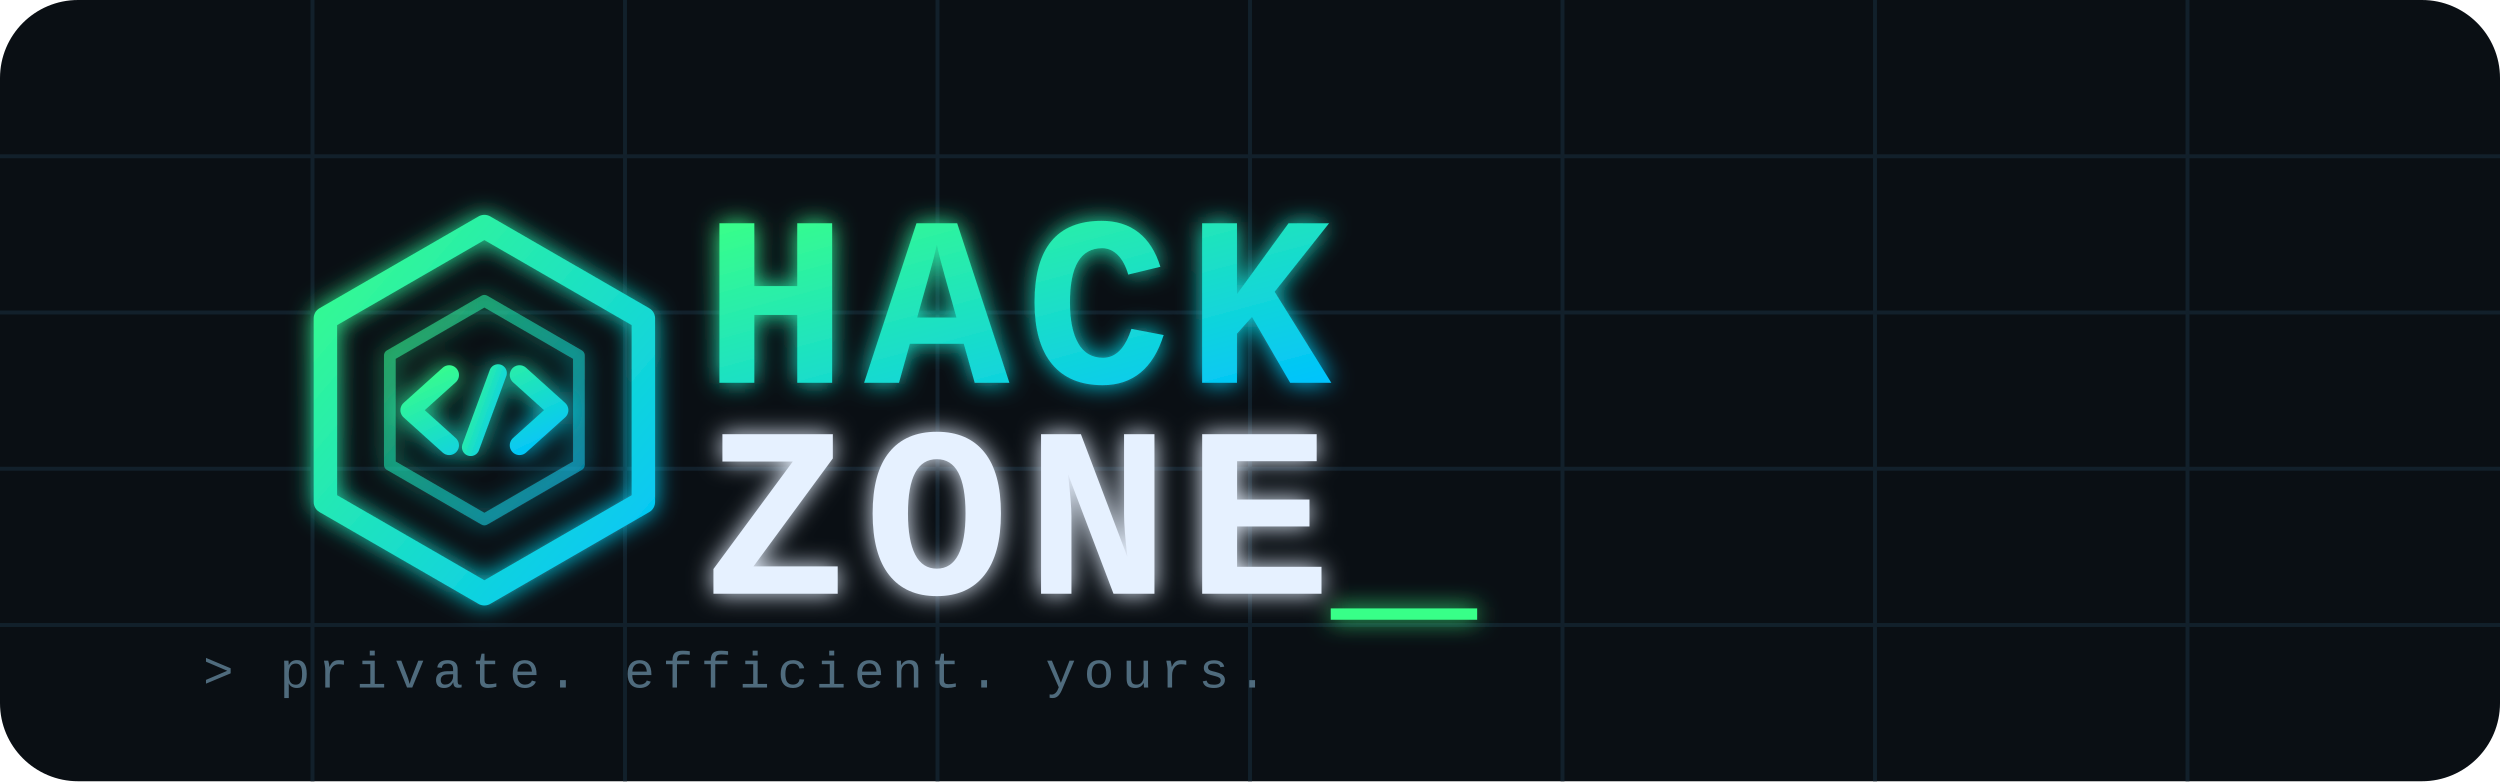
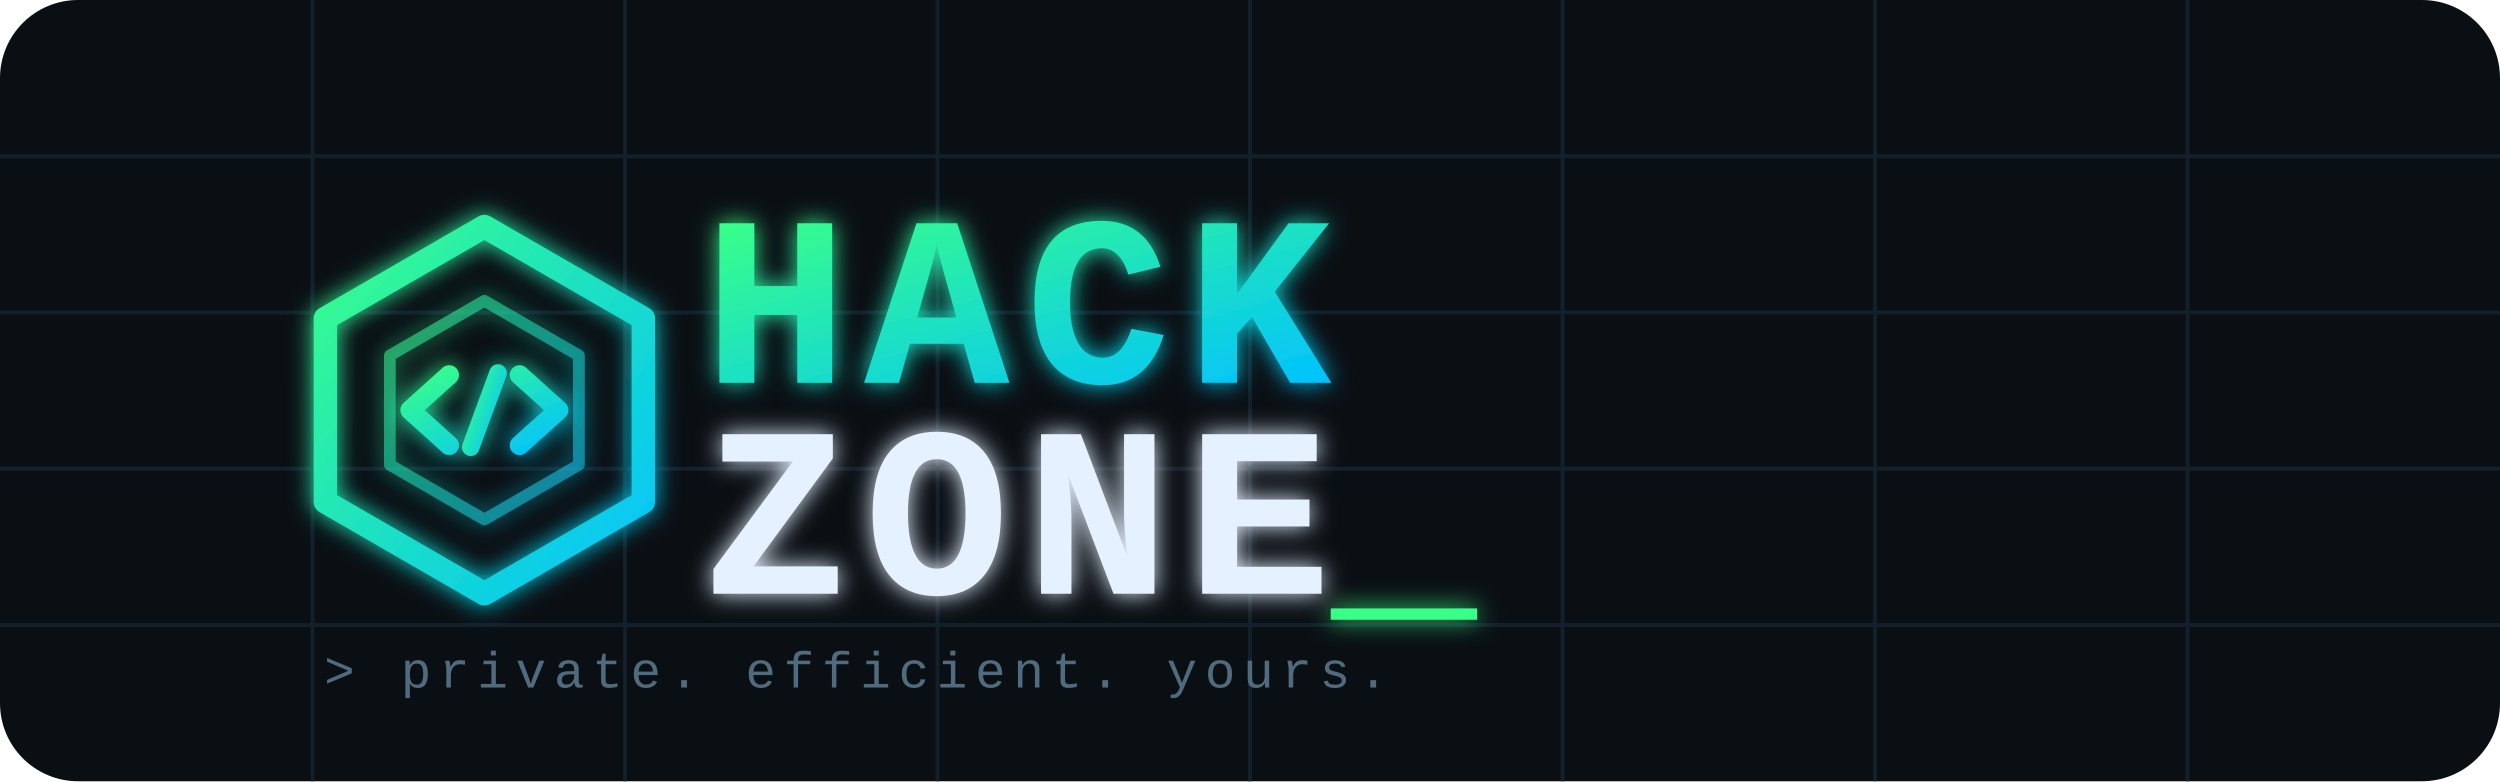
<svg xmlns="http://www.w3.org/2000/svg" viewBox="0 0 640 200" width="640" height="200" role="img" aria-label="Hack Zone logo">
  <defs>
    <linearGradient id="g" x1="0" y1="0" x2="1" y2="1">
      <stop offset="0" stop-color="#39ff88" />
      <stop offset="1" stop-color="#00c2ff" />
    </linearGradient>
    <filter id="glow" x="-20%" y="-20%" width="140%" height="140%">
      <feGaussianBlur stdDeviation="3" result="b" />
      <feMerge>
        <feMergeNode in="b" />
        <feMergeNode in="SourceGraphic" />
      </feMerge>
    </filter>
  </defs>
  <rect width="640" height="200" rx="20" fill="#0a0f14" />
  <g stroke="#12202b" stroke-width="1">
    <path d="M0 40H640M0 80H640M0 120H640M0 160H640M80 0V200M160 0V200M240 0V200M320 0V200M400 0V200M480 0V200M560 0V200" />
  </g>
  <g transform="translate(24 0)" filter="url(#glow)" fill="none" stroke="url(#g)" stroke-linecap="round" stroke-linejoin="round">
    <polygon points="100,58 140.7,81.5 140.7,128.5 100,152 59.3,128.5 59.3,81.5" stroke-width="6" />
    <polygon points="100,77 124.2,91 124.2,119 100,133 75.8,119 75.8,91" stroke-width="3" opacity=".55" />
    <path d="M91 96L81 105L91 114M109 96L119 105L109 114" stroke-width="5" />
    <path d="M103.5 95.5L96.5 114.5" stroke-width="4.5" />
  </g>
  <g filter="url(#glow)" font-family="'Courier New',Consolas,'DejaVu Sans Mono',monospace" font-weight="700">
    <text x="180" y="98" font-size="62" fill="url(#g)" letter-spacing="4">HACK</text>
    <text x="180" y="152" font-size="62" fill="#e6f1ff" letter-spacing="4">ZONE<tspan fill="#39ff88">_</tspan>
    </text>
  </g>
-   <text x="52" y="176" font-family="'Courier New',Consolas,monospace" font-size="13" fill="#4f6b7d" letter-spacing="2">&gt; private. efficient. yours.</text>
+   <text x="83" y="176" font-family="'Courier New',Consolas,monospace" font-size="13" fill="#4f6b7d" letter-spacing="2">&gt; private. efficient. yours.</text>
</svg>
